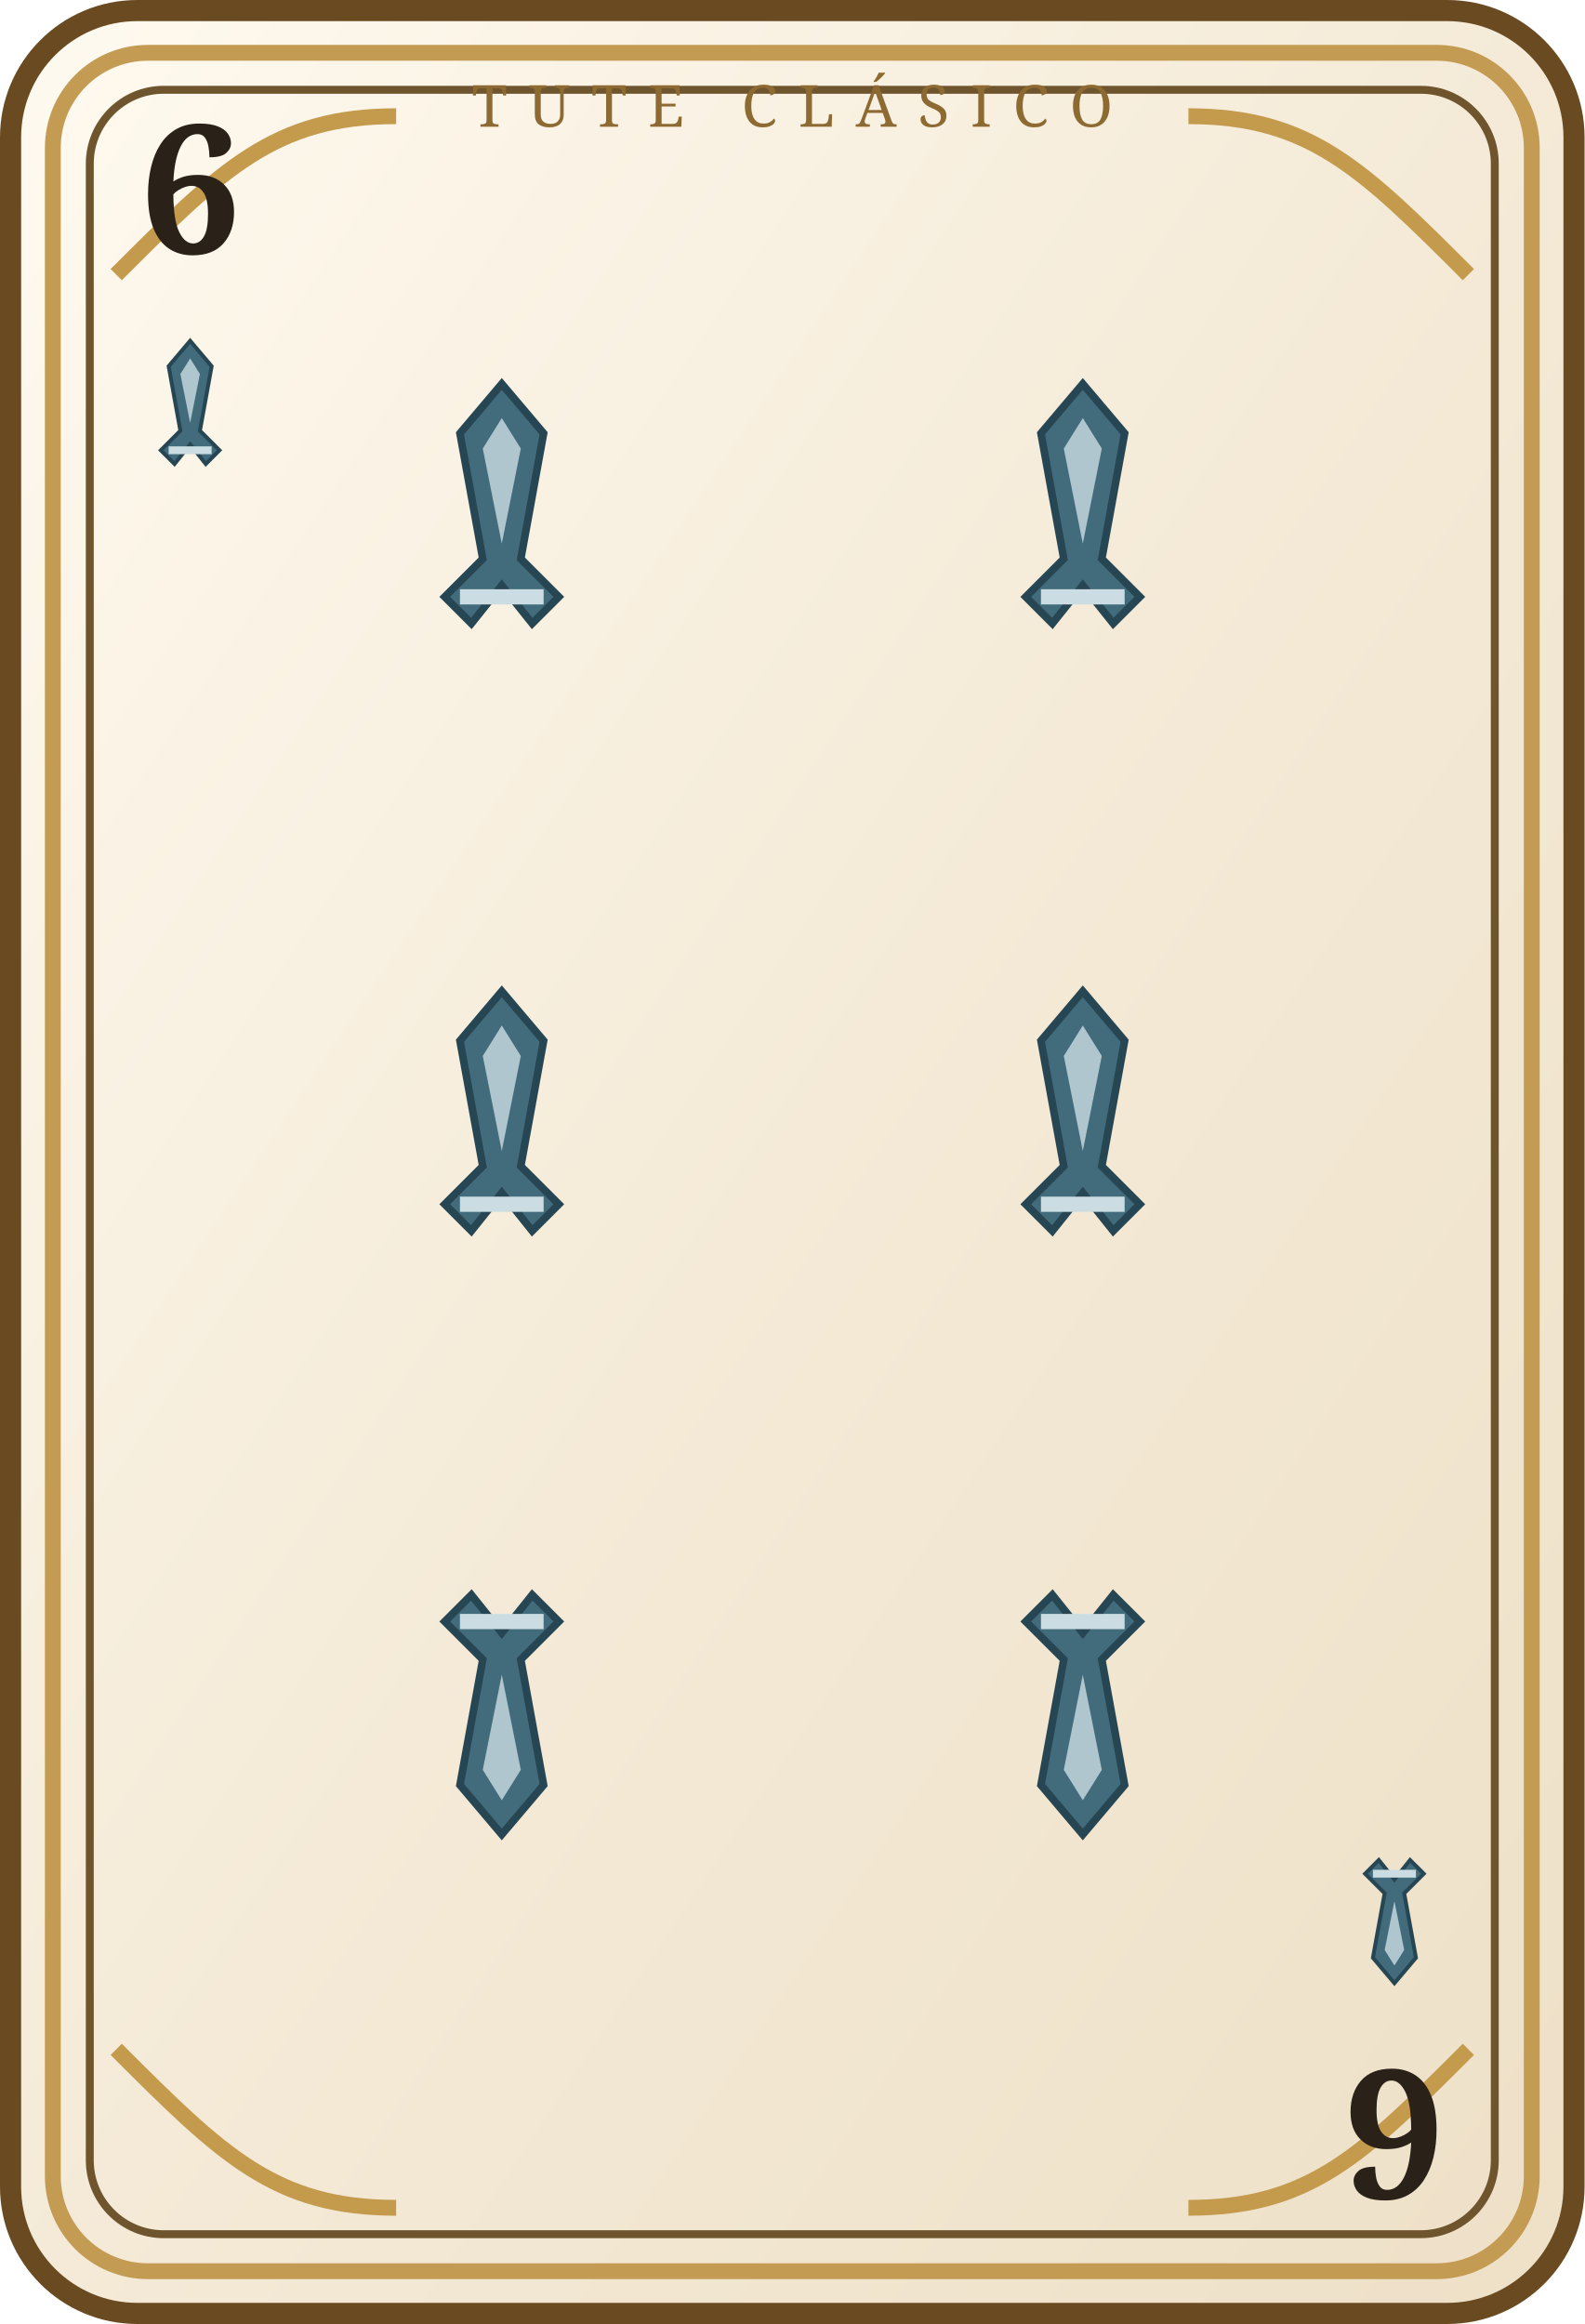
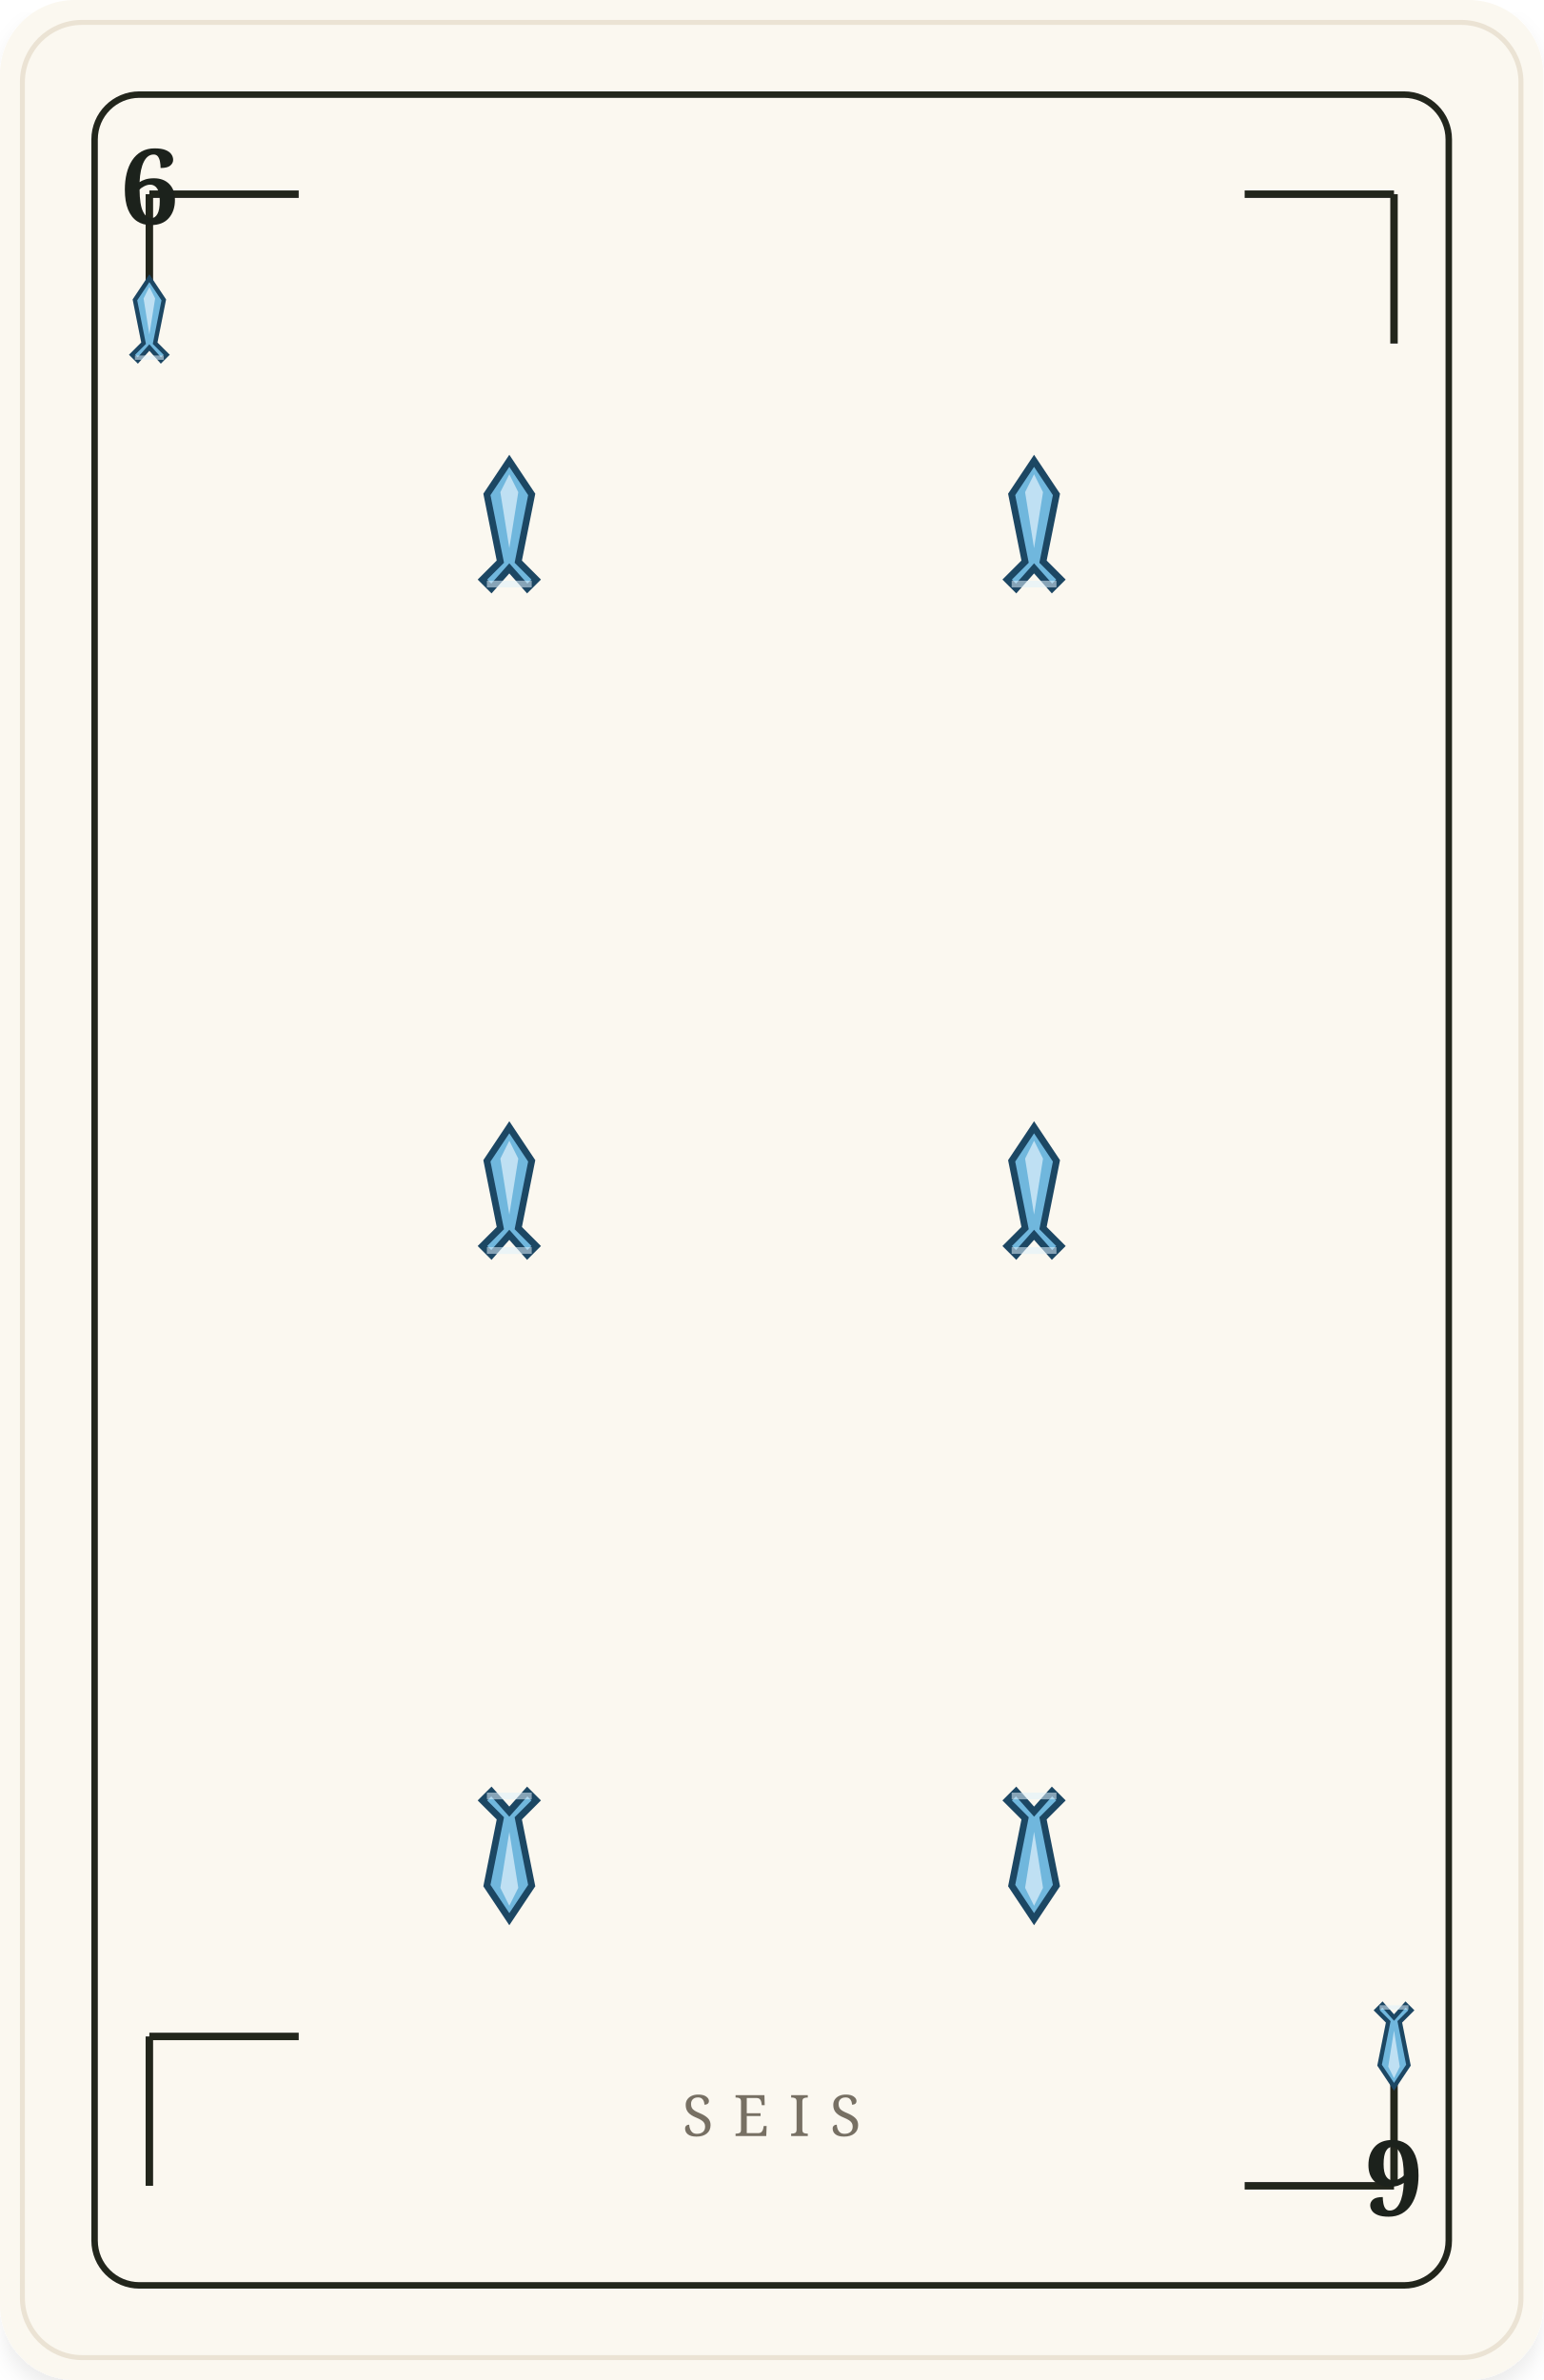
- <svg xmlns="http://www.w3.org/2000/svg" width="300" height="440" viewBox="0 0 300 440">
+ <svg xmlns="http://www.w3.org/2000/svg" width="620" height="956" viewBox="0 0 620 956">
  <defs>
-     <linearGradient id="paper" x1="0" y1="0" x2="1" y2="1">
-       <stop offset="0" stop-color="#fffaf0" />
-       <stop offset=".5" stop-color="#f4ead7" />
-       <stop offset="1" stop-color="#eee0c7" />
+     <filter id="shadow" x="-20%" y="-20%" width="140%" height="140%">
+       <feDropShadow dx="0" dy="5" stdDeviation="4" flood-opacity=".08" />
+     </filter>
+     <linearGradient id="oroFill" x1="0" x2="1">
+       <stop offset="0" stop-color="#f7db89" />
+       <stop offset="1" stop-color="#d19309" />
    </linearGradient>
-     <linearGradient id="gold" x1="0" y1="0" x2="1" y2="1">
-       <stop offset="0" stop-color="#fff0ae" />
-       <stop offset=".48" stop-color="#d9aa45" />
-       <stop offset="1" stop-color="#9f6810" />
-     </linearGradient>
-     <linearGradient id="cloth" x1="0" y1="0" x2="1" y2="1">
-       <stop offset="0" stop-color="#fff" />
-       <stop offset="1" stop-color="#000" />
-     </linearGradient>
-     <filter id="grain">
-       <feTurbulence type="fractalNoise" baseFrequency=".8" numOctaves="2" seed="4" />
-       <feColorMatrix values="1 0 0 0 0 0 1 0 0 0 0 0 1 0 0 0 0 0 .035 0" />
-     </filter>
-     <filter id="shadow">
-       <feDropShadow dx="0" dy="3" stdDeviation="2" flood-opacity=".2" />
-     </filter>
  </defs>
-   <rect x="2" y="2" width="296" height="436" rx="24" fill="url(#paper)" stroke="#6a4a20" stroke-width="4" />
-   <rect x="10" y="10" width="280" height="420" rx="18" fill="none" stroke="#c39b52" stroke-width="3" />
-   <rect x="17" y="17" width="266" height="406" rx="14" fill="none" stroke="#6f552d" stroke-width="1.5" />
-   <path d="M22 52C42 32 52 22 75 22M225 22c23 0 33 10 53 30M22 388c20 20 30 30 53 30M225 418c23 0 33-10 53-30" fill="none" stroke="#c49a4d" stroke-width="3" />
-   <g>
-     <g transform="translate(95 95) rotate(0) scale(0.72)" opacity="1">
-       <path d="M0-31 11-18 5 15l10 10-7 7-8-10-8 10-7-7 10-10-6-33L0-31Z" fill="#426b7c" stroke="#274653" stroke-width="2" />
-       <path d="M0-22 5-14 0 11-5-14 0-22Z" fill="#cbdde2" opacity=".8" />
-       <path d="M-11 25h22" stroke="#cbdde2" stroke-width="4" />
+   <g filter="url(#shadow)">
+     <rect width="620" height="956" rx="30" fill="#fbf8f0" />
+     <rect x="9" y="9" width="602" height="938" rx="24" fill="none" stroke="#ebe3d4" stroke-width="2" />
+     <rect x="38" y="38" width="544" height="880" rx="18" fill="none" stroke="#23251f" stroke-width="2.6" />
+     <path d="M60 78H120M60 78V138" stroke="#23251f" stroke-width="3" />
+     <path d="M500 78H560M560 78V138" stroke="#23251f" stroke-width="3" />
+     <path d="M60 818H120M60 818V878" stroke="#23251f" stroke-width="3" />
+     <path d="M500 878H560M560 818V878" stroke="#23251f" stroke-width="3" />
+     <g transform="translate(60 90)">
+       <text x="0" y="0" text-anchor="middle" font-family="Georgia,serif" font-size="42" font-weight="700" fill="#1d211b">6</text>
+       <g transform="translate(0 38) scale(.58)">
+         <path d="M0 -28L10 -13L4 17L12 25L8 29L0 20L-8 29L-12 25L-4 17L-10 -13Z" fill="#70b7dd" stroke="#1d4664" stroke-width="3" />
+         <path d="M0 -22L4 -14L0 11L-4 -14Z" fill="#def0fb" opacity=".72" />
+         <path d="M-10 27H10" stroke="#dff1fb" stroke-width="3" opacity=".55" />
+       </g>
    </g>
-     <g transform="translate(205 95) rotate(0) scale(0.72)" opacity="1">
-       <path d="M0-31 11-18 5 15l10 10-7 7-8-10-8 10-7-7 10-10-6-33L0-31Z" fill="#426b7c" stroke="#274653" stroke-width="2" />
-       <path d="M0-22 5-14 0 11-5-14 0-22Z" fill="#cbdde2" opacity=".8" />
-       <path d="M-11 25h22" stroke="#cbdde2" stroke-width="4" />
+     <g transform="translate(560 860) rotate(180 0 0)">
+       <text x="0" y="0" text-anchor="middle" font-family="Georgia,serif" font-size="42" font-weight="700" fill="#1d211b">6</text>
+       <g transform="translate(0 38) scale(.58)">
+         <path d="M0 -28L10 -13L4 17L12 25L8 29L0 20L-8 29L-12 25L-4 17L-10 -13Z" fill="#70b7dd" stroke="#1d4664" stroke-width="3" />
+         <path d="M0 -22L4 -14L0 11L-4 -14Z" fill="#def0fb" opacity=".72" />
+         <path d="M-10 27H10" stroke="#dff1fb" stroke-width="3" opacity=".55" />
+       </g>
    </g>
-     <g transform="translate(95 210) rotate(0) scale(0.72)" opacity="1">
-       <path d="M0-31 11-18 5 15l10 10-7 7-8-10-8 10-7-7 10-10-6-33L0-31Z" fill="#426b7c" stroke="#274653" stroke-width="2" />
-       <path d="M0-22 5-14 0 11-5-14 0-22Z" fill="#cbdde2" opacity=".8" />
-       <path d="M-11 25h22" stroke="#cbdde2" stroke-width="4" />
+     <g transform="translate(204.6 210.3) scale(0.9) rotate(0)">
+       <path d="M0 -28L10 -13L4 17L12 25L8 29L0 20L-8 29L-12 25L-4 17L-10 -13Z" fill="#70b7dd" stroke="#1d4664" stroke-width="3" />
+       <path d="M0 -22L4 -14L0 11L-4 -14Z" fill="#def0fb" opacity=".72" />
+       <path d="M-10 27H10" stroke="#dff1fb" stroke-width="3" opacity=".55" />
    </g>
-     <g transform="translate(205 210) rotate(0) scale(0.72)" opacity="1">
-       <path d="M0-31 11-18 5 15l10 10-7 7-8-10-8 10-7-7 10-10-6-33L0-31Z" fill="#426b7c" stroke="#274653" stroke-width="2" />
-       <path d="M0-22 5-14 0 11-5-14 0-22Z" fill="#cbdde2" opacity=".8" />
-       <path d="M-11 25h22" stroke="#cbdde2" stroke-width="4" />
+     <g transform="translate(415.4 210.3) scale(0.9) rotate(0)">
+       <path d="M0 -28L10 -13L4 17L12 25L8 29L0 20L-8 29L-12 25L-4 17L-10 -13Z" fill="#70b7dd" stroke="#1d4664" stroke-width="3" />
+       <path d="M0 -22L4 -14L0 11L-4 -14Z" fill="#def0fb" opacity=".72" />
+       <path d="M-10 27H10" stroke="#dff1fb" stroke-width="3" opacity=".55" />
    </g>
-     <g transform="translate(95 325) rotate(180) scale(0.72)" opacity="1">
-       <path d="M0-31 11-18 5 15l10 10-7 7-8-10-8 10-7-7 10-10-6-33L0-31Z" fill="#426b7c" stroke="#274653" stroke-width="2" />
-       <path d="M0-22 5-14 0 11-5-14 0-22Z" fill="#cbdde2" opacity=".8" />
-       <path d="M-11 25h22" stroke="#cbdde2" stroke-width="4" />
+     <g transform="translate(204.6 478.0) scale(0.9) rotate(0)">
+       <path d="M0 -28L10 -13L4 17L12 25L8 29L0 20L-8 29L-12 25L-4 17L-10 -13Z" fill="#70b7dd" stroke="#1d4664" stroke-width="3" />
+       <path d="M0 -22L4 -14L0 11L-4 -14Z" fill="#def0fb" opacity=".72" />
+       <path d="M-10 27H10" stroke="#dff1fb" stroke-width="3" opacity=".55" />
    </g>
-     <g transform="translate(205 325) rotate(180) scale(0.72)" opacity="1">
-       <path d="M0-31 11-18 5 15l10 10-7 7-8-10-8 10-7-7 10-10-6-33L0-31Z" fill="#426b7c" stroke="#274653" stroke-width="2" />
-       <path d="M0-22 5-14 0 11-5-14 0-22Z" fill="#cbdde2" opacity=".8" />
-       <path d="M-11 25h22" stroke="#cbdde2" stroke-width="4" />
+     <g transform="translate(415.4 478.0) scale(0.9) rotate(0)">
+       <path d="M0 -28L10 -13L4 17L12 25L8 29L0 20L-8 29L-12 25L-4 17L-10 -13Z" fill="#70b7dd" stroke="#1d4664" stroke-width="3" />
+       <path d="M0 -22L4 -14L0 11L-4 -14Z" fill="#def0fb" opacity=".72" />
+       <path d="M-10 27H10" stroke="#dff1fb" stroke-width="3" opacity=".55" />
    </g>
+     <g transform="translate(204.6 745.7) scale(0.9) rotate(180)">
+       <path d="M0 -28L10 -13L4 17L12 25L8 29L0 20L-8 29L-12 25L-4 17L-10 -13Z" fill="#70b7dd" stroke="#1d4664" stroke-width="3" />
+       <path d="M0 -22L4 -14L0 11L-4 -14Z" fill="#def0fb" opacity=".72" />
+       <path d="M-10 27H10" stroke="#dff1fb" stroke-width="3" opacity=".55" />
+     </g>
+     <g transform="translate(415.4 745.7) scale(0.9) rotate(180)">
+       <path d="M0 -28L10 -13L4 17L12 25L8 29L0 20L-8 29L-12 25L-4 17L-10 -13Z" fill="#70b7dd" stroke="#1d4664" stroke-width="3" />
+       <path d="M0 -22L4 -14L0 11L-4 -14Z" fill="#def0fb" opacity=".72" />
+       <path d="M-10 27H10" stroke="#dff1fb" stroke-width="3" opacity=".55" />
+     </g>
+     <text x="310" y="858" text-anchor="middle" font-family="Georgia,serif" font-size="23" letter-spacing="8" fill="#5a5246" opacity=".82">SEIS</text>
  </g>
-   <g transform="translate(36 48) rotate(0)">
-     <text x="0" y="0" text-anchor="middle" font-family="Georgia,serif" font-size="34" font-weight="700" fill="#2a2218">6</text>
-     <g transform="translate(0 28) rotate(0) scale(0.37)" opacity="1">
-       <path d="M0-31 11-18 5 15l10 10-7 7-8-10-8 10-7-7 10-10-6-33L0-31Z" fill="#426b7c" stroke="#274653" stroke-width="2" />
-       <path d="M0-22 5-14 0 11-5-14 0-22Z" fill="#cbdde2" opacity=".8" />
-       <path d="M-11 25h22" stroke="#cbdde2" stroke-width="4" />
-     </g>
-   </g>
-   <g transform="translate(264 392) rotate(180)">
-     <text x="0" y="0" text-anchor="middle" font-family="Georgia,serif" font-size="34" font-weight="700" fill="#2a2218">6</text>
-     <g transform="translate(0 28) rotate(0) scale(0.37)" opacity="1">
-       <path d="M0-31 11-18 5 15l10 10-7 7-8-10-8 10-7-7 10-10-6-33L0-31Z" fill="#426b7c" stroke="#274653" stroke-width="2" />
-       <path d="M0-22 5-14 0 11-5-14 0-22Z" fill="#cbdde2" opacity=".8" />
-       <path d="M-11 25h22" stroke="#cbdde2" stroke-width="4" />
-     </g>
-   </g>
-   <text x="150" y="24" text-anchor="middle" font-family="Georgia,serif" font-size="11" letter-spacing="4" fill="#8d6a32">TUTE CLÁSICO</text>
</svg>
